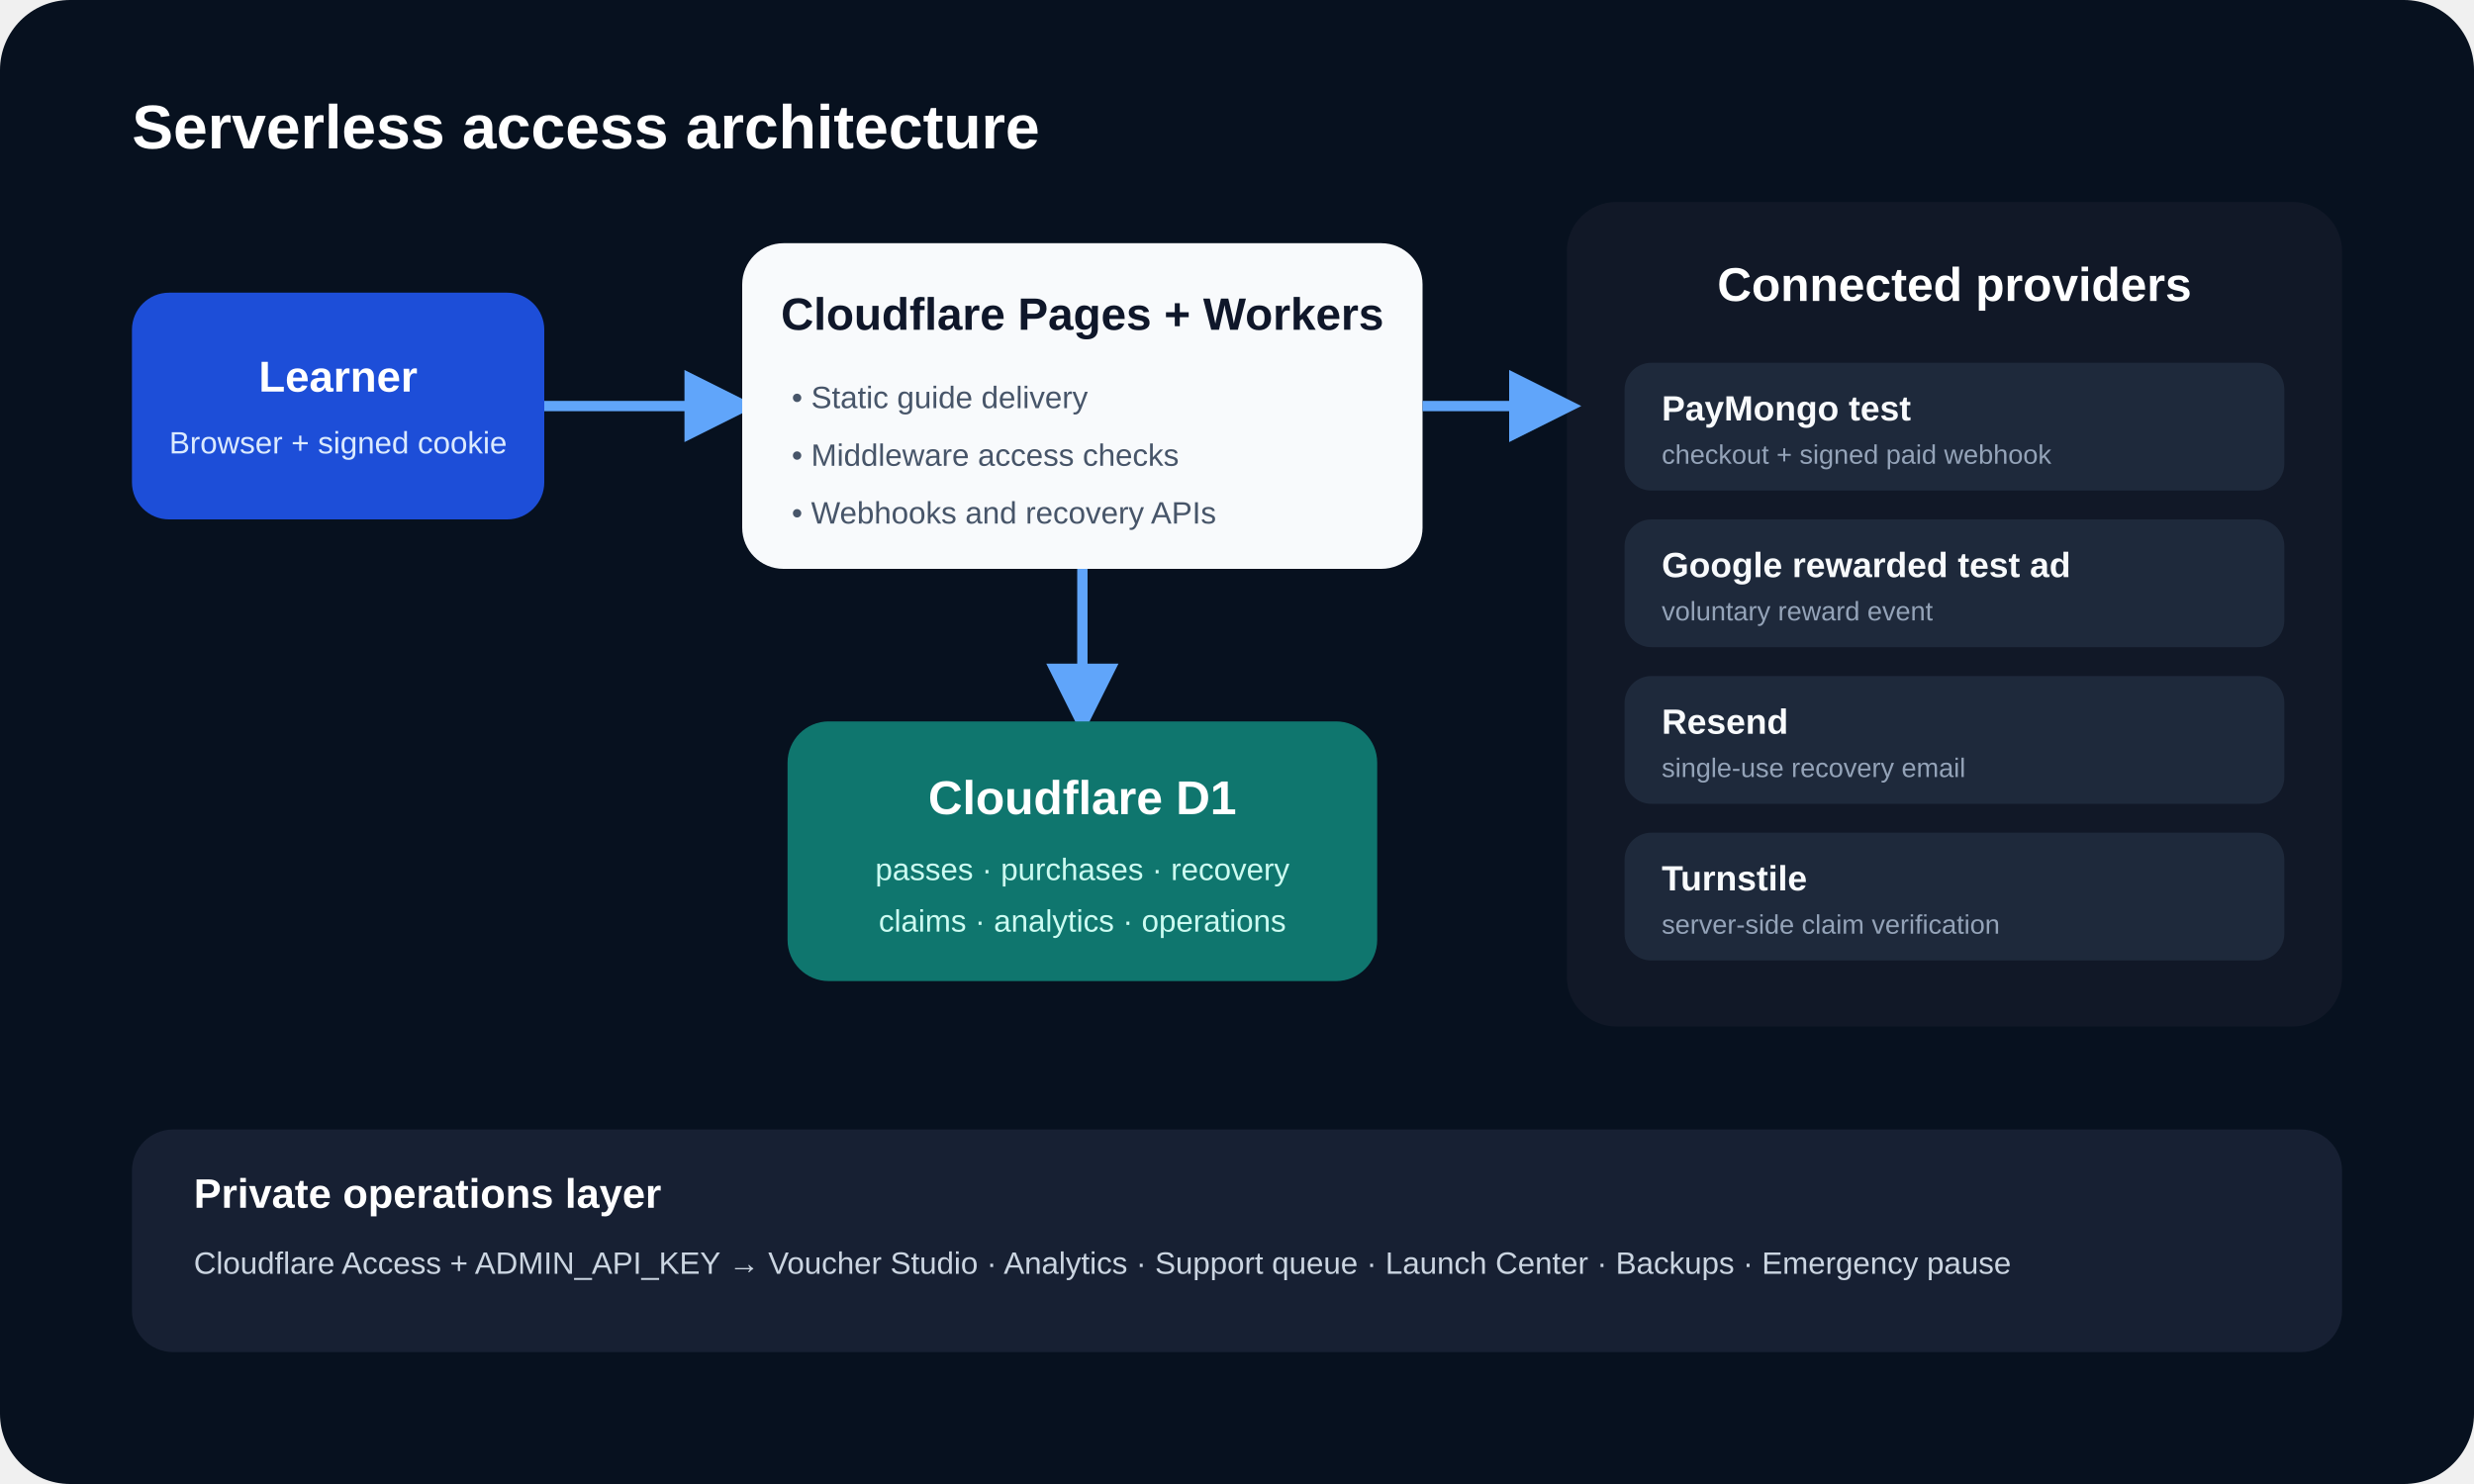
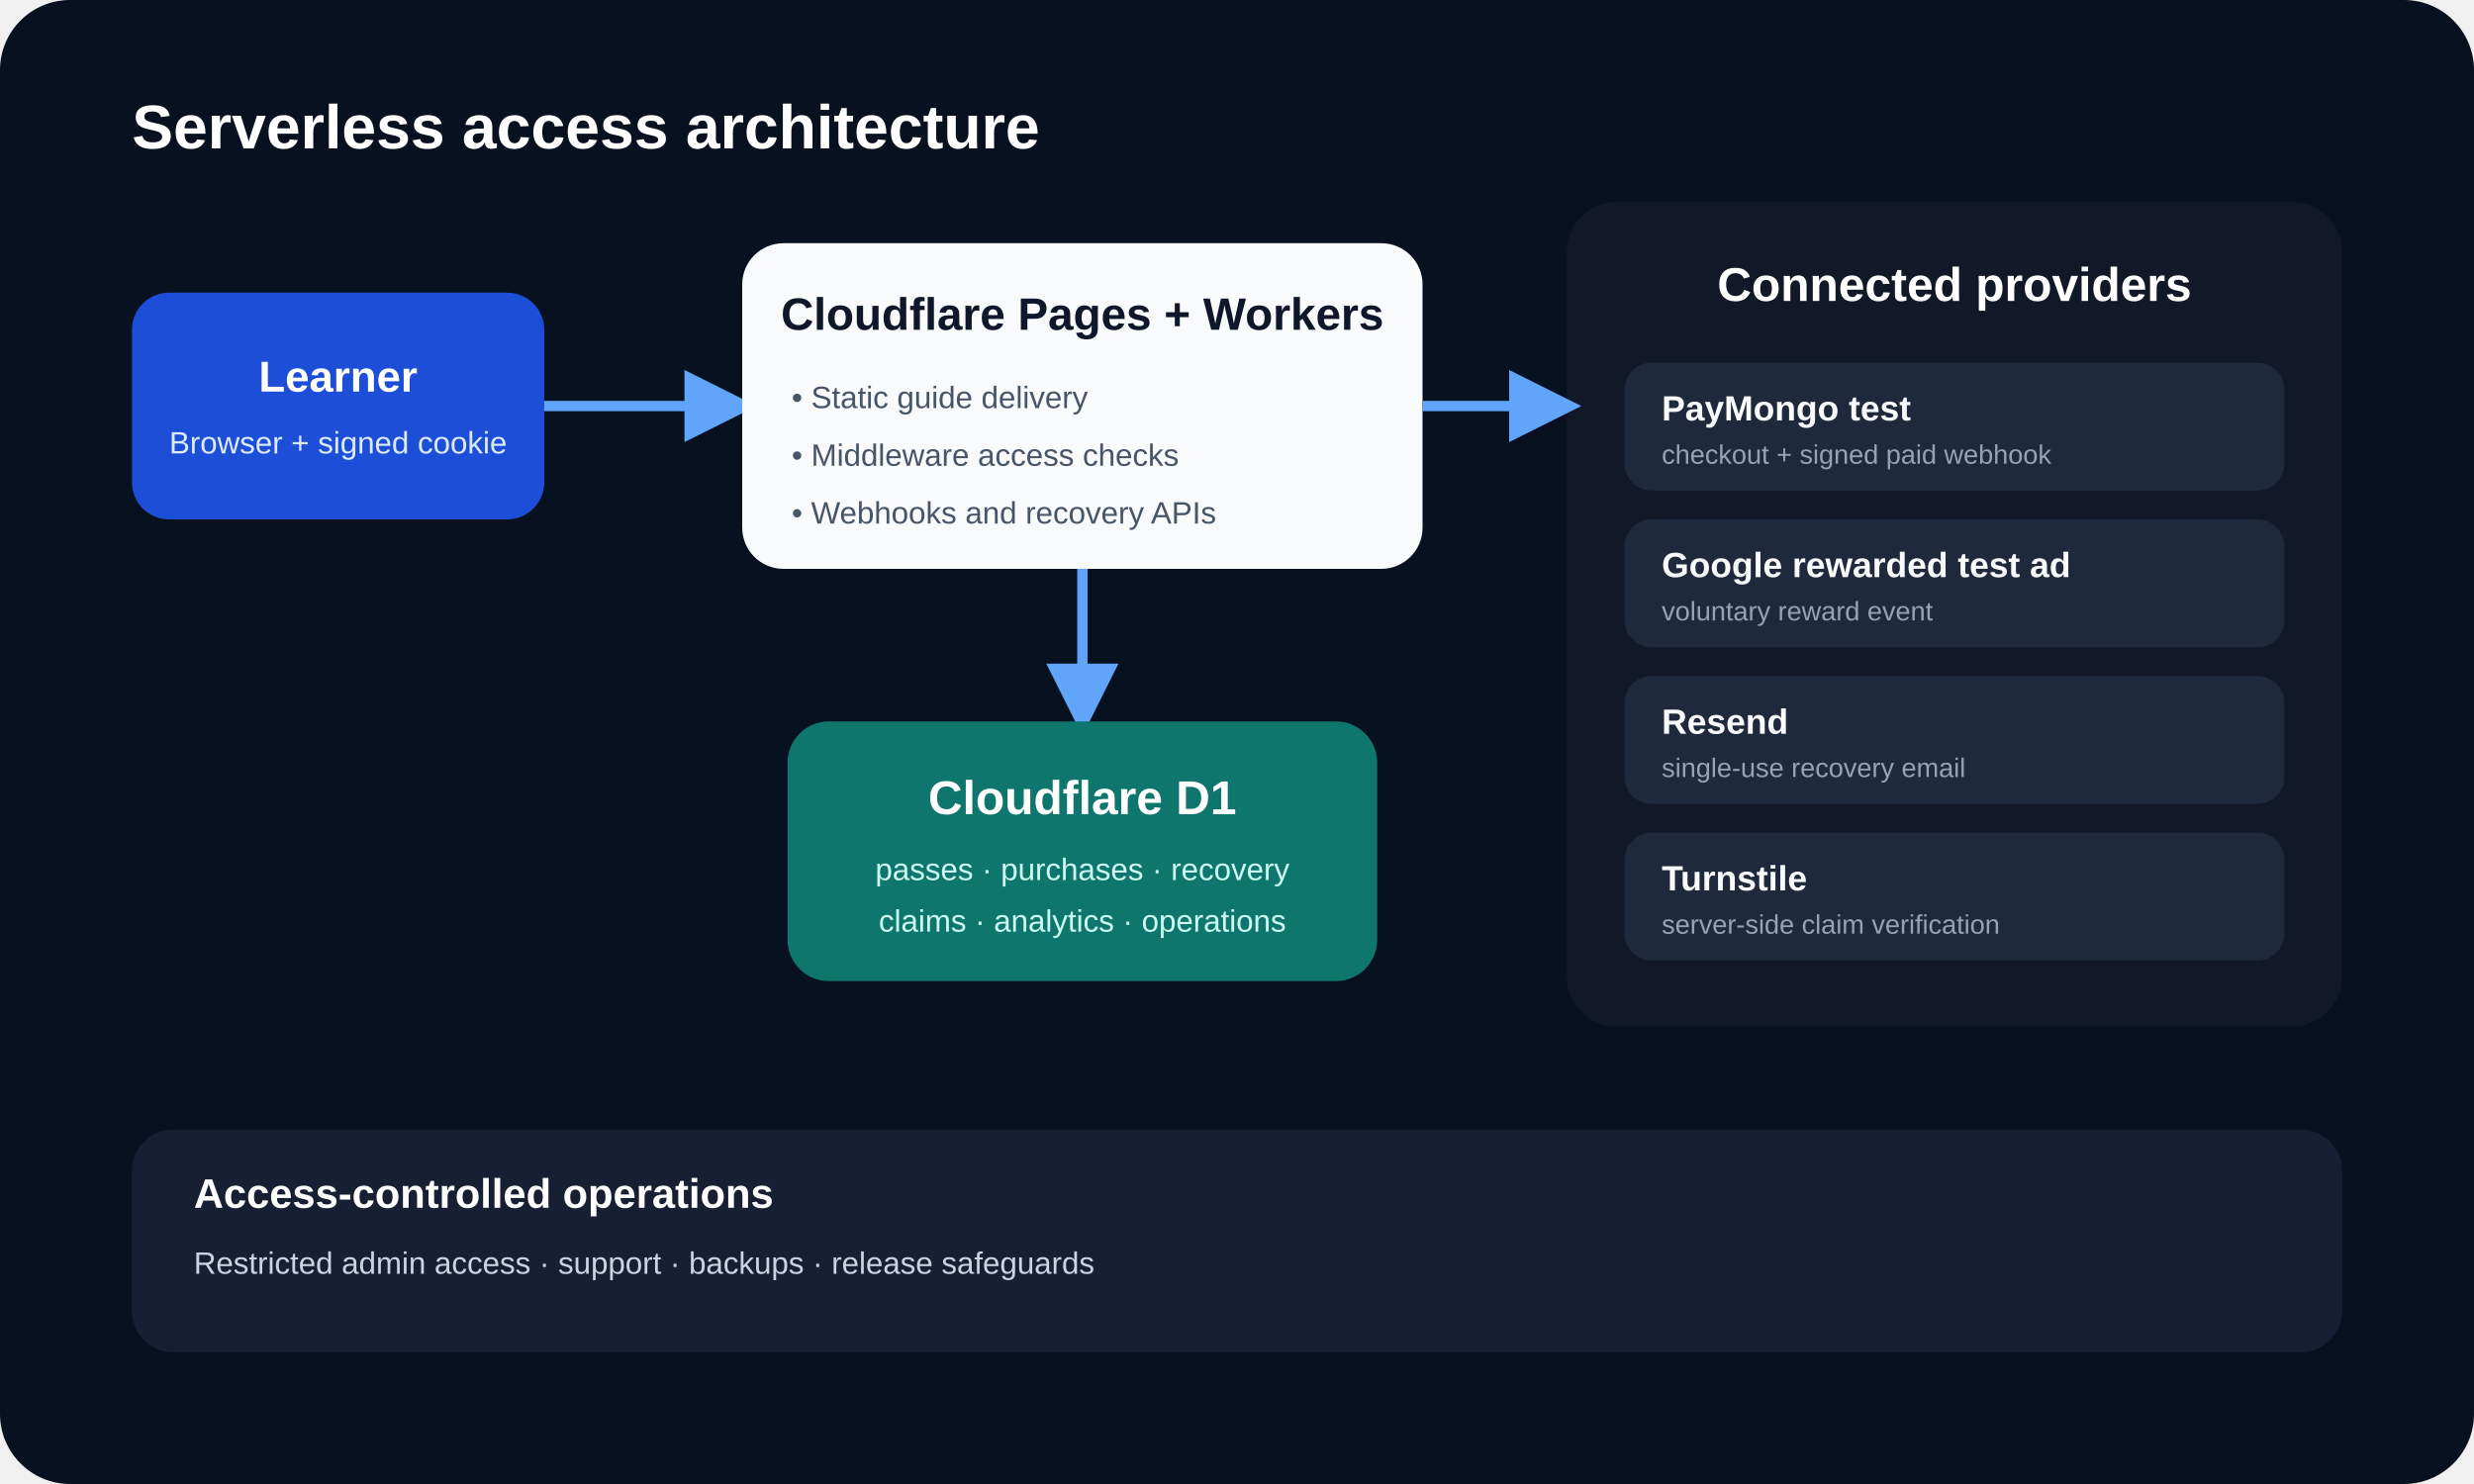
<svg xmlns="http://www.w3.org/2000/svg" viewBox="0 0 1200 720" role="img" aria-labelledby="t d">
  <rect width="1200" height="720" rx="34" fill="#07111f" />
  <g font-family="Arial,sans-serif">
    <text x="64" y="72" font-size="30" font-weight="700" fill="#fff">Serverless access architecture</text>
    <g transform="translate(64 142)">
      <rect width="200" height="110" rx="18" fill="#1d4ed8" />
      <text x="100" y="48" text-anchor="middle" font-size="21" font-weight="700" fill="#fff">Learner</text>
      <text x="100" y="78" text-anchor="middle" font-size="15" fill="#dbeafe">Browser + signed cookie</text>
    </g>
    <path d="M264 197H360" stroke="#60a5fa" stroke-width="5" marker-end="url(#a)" />
    <g transform="translate(360 118)">
      <rect width="330" height="158" rx="20" fill="#f8fafc" />
      <text x="165" y="42" text-anchor="middle" font-size="22" font-weight="700" fill="#0f172a">Cloudflare Pages + Workers</text>
      <text x="24" y="80" font-size="15" fill="#475569">• Static guide delivery</text>
      <text x="24" y="108" font-size="15" fill="#475569">• Middleware access checks</text>
      <text x="24" y="136" font-size="15" fill="#475569">• Webhooks and recovery APIs</text>
    </g>
    <path d="M525 276V350" stroke="#60a5fa" stroke-width="5" marker-end="url(#a)" />
    <g transform="translate(382 350)">
      <rect width="286" height="126" rx="20" fill="#0f766e" />
      <text x="143" y="45" text-anchor="middle" font-size="23" font-weight="700" fill="#fff">Cloudflare D1</text>
      <text x="143" y="77" text-anchor="middle" font-size="15" fill="#ccfbf1">passes · purchases · recovery</text>
      <text x="143" y="102" text-anchor="middle" font-size="15" fill="#ccfbf1">claims · analytics · operations</text>
    </g>
    <g transform="translate(760 98)">
      <rect width="376" height="400" rx="24" fill="#111827" />
      <text x="188" y="48" text-anchor="middle" font-size="23" font-weight="700" fill="#fff">Connected providers</text>
      <g transform="translate(28 78)">
        <rect width="320" height="62" rx="13" fill="#1e293b" />
        <text x="18" y="28" font-size="17" font-weight="700" fill="#f8fafc">PayMongo test</text>
        <text x="18" y="49" font-size="13" fill="#94a3b8">checkout + signed paid webhook</text>
      </g>
      <g transform="translate(28 154)">
        <rect width="320" height="62" rx="13" fill="#1e293b" />
        <text x="18" y="28" font-size="17" font-weight="700" fill="#f8fafc">Google rewarded test ad</text>
        <text x="18" y="49" font-size="13" fill="#94a3b8">voluntary reward event</text>
      </g>
      <g transform="translate(28 230)">
        <rect width="320" height="62" rx="13" fill="#1e293b" />
        <text x="18" y="28" font-size="17" font-weight="700" fill="#f8fafc">Resend</text>
        <text x="18" y="49" font-size="13" fill="#94a3b8">single-use recovery email</text>
      </g>
      <g transform="translate(28 306)">
        <rect width="320" height="62" rx="13" fill="#1e293b" />
        <text x="18" y="28" font-size="17" font-weight="700" fill="#f8fafc">Turnstile</text>
        <text x="18" y="49" font-size="13" fill="#94a3b8">server-side claim verification</text>
      </g>
    </g>
    <path d="M690 197H760" stroke="#60a5fa" stroke-width="5" marker-end="url(#a)" />
    <g transform="translate(64 548)">
      <rect width="1072" height="108" rx="20" fill="#172033" />
-       <text x="30" y="38" font-size="20" font-weight="700" fill="#fff">Private operations layer</text>
-       <text x="30" y="70" font-size="15" fill="#cbd5e1">Cloudflare Access + ADMIN_API_KEY → Voucher Studio · Analytics · Support queue · Launch Center · Backups · Emergency pause</text>
+       <text x="30" y="38" font-size="20" font-weight="700" fill="#fff">Access-controlled operations</text>
+       <text x="30" y="70" font-size="15" fill="#cbd5e1">Restricted admin access · support · backups · release safeguards</text>
    </g>
  </g>
  <defs>
    <marker id="a" viewBox="0 0 10 10" refX="8" refY="5" markerWidth="7" markerHeight="7" orient="auto-start-reverse">
      <path d="M0 0L10 5L0 10z" fill="#60a5fa" />
    </marker>
  </defs>
</svg>
